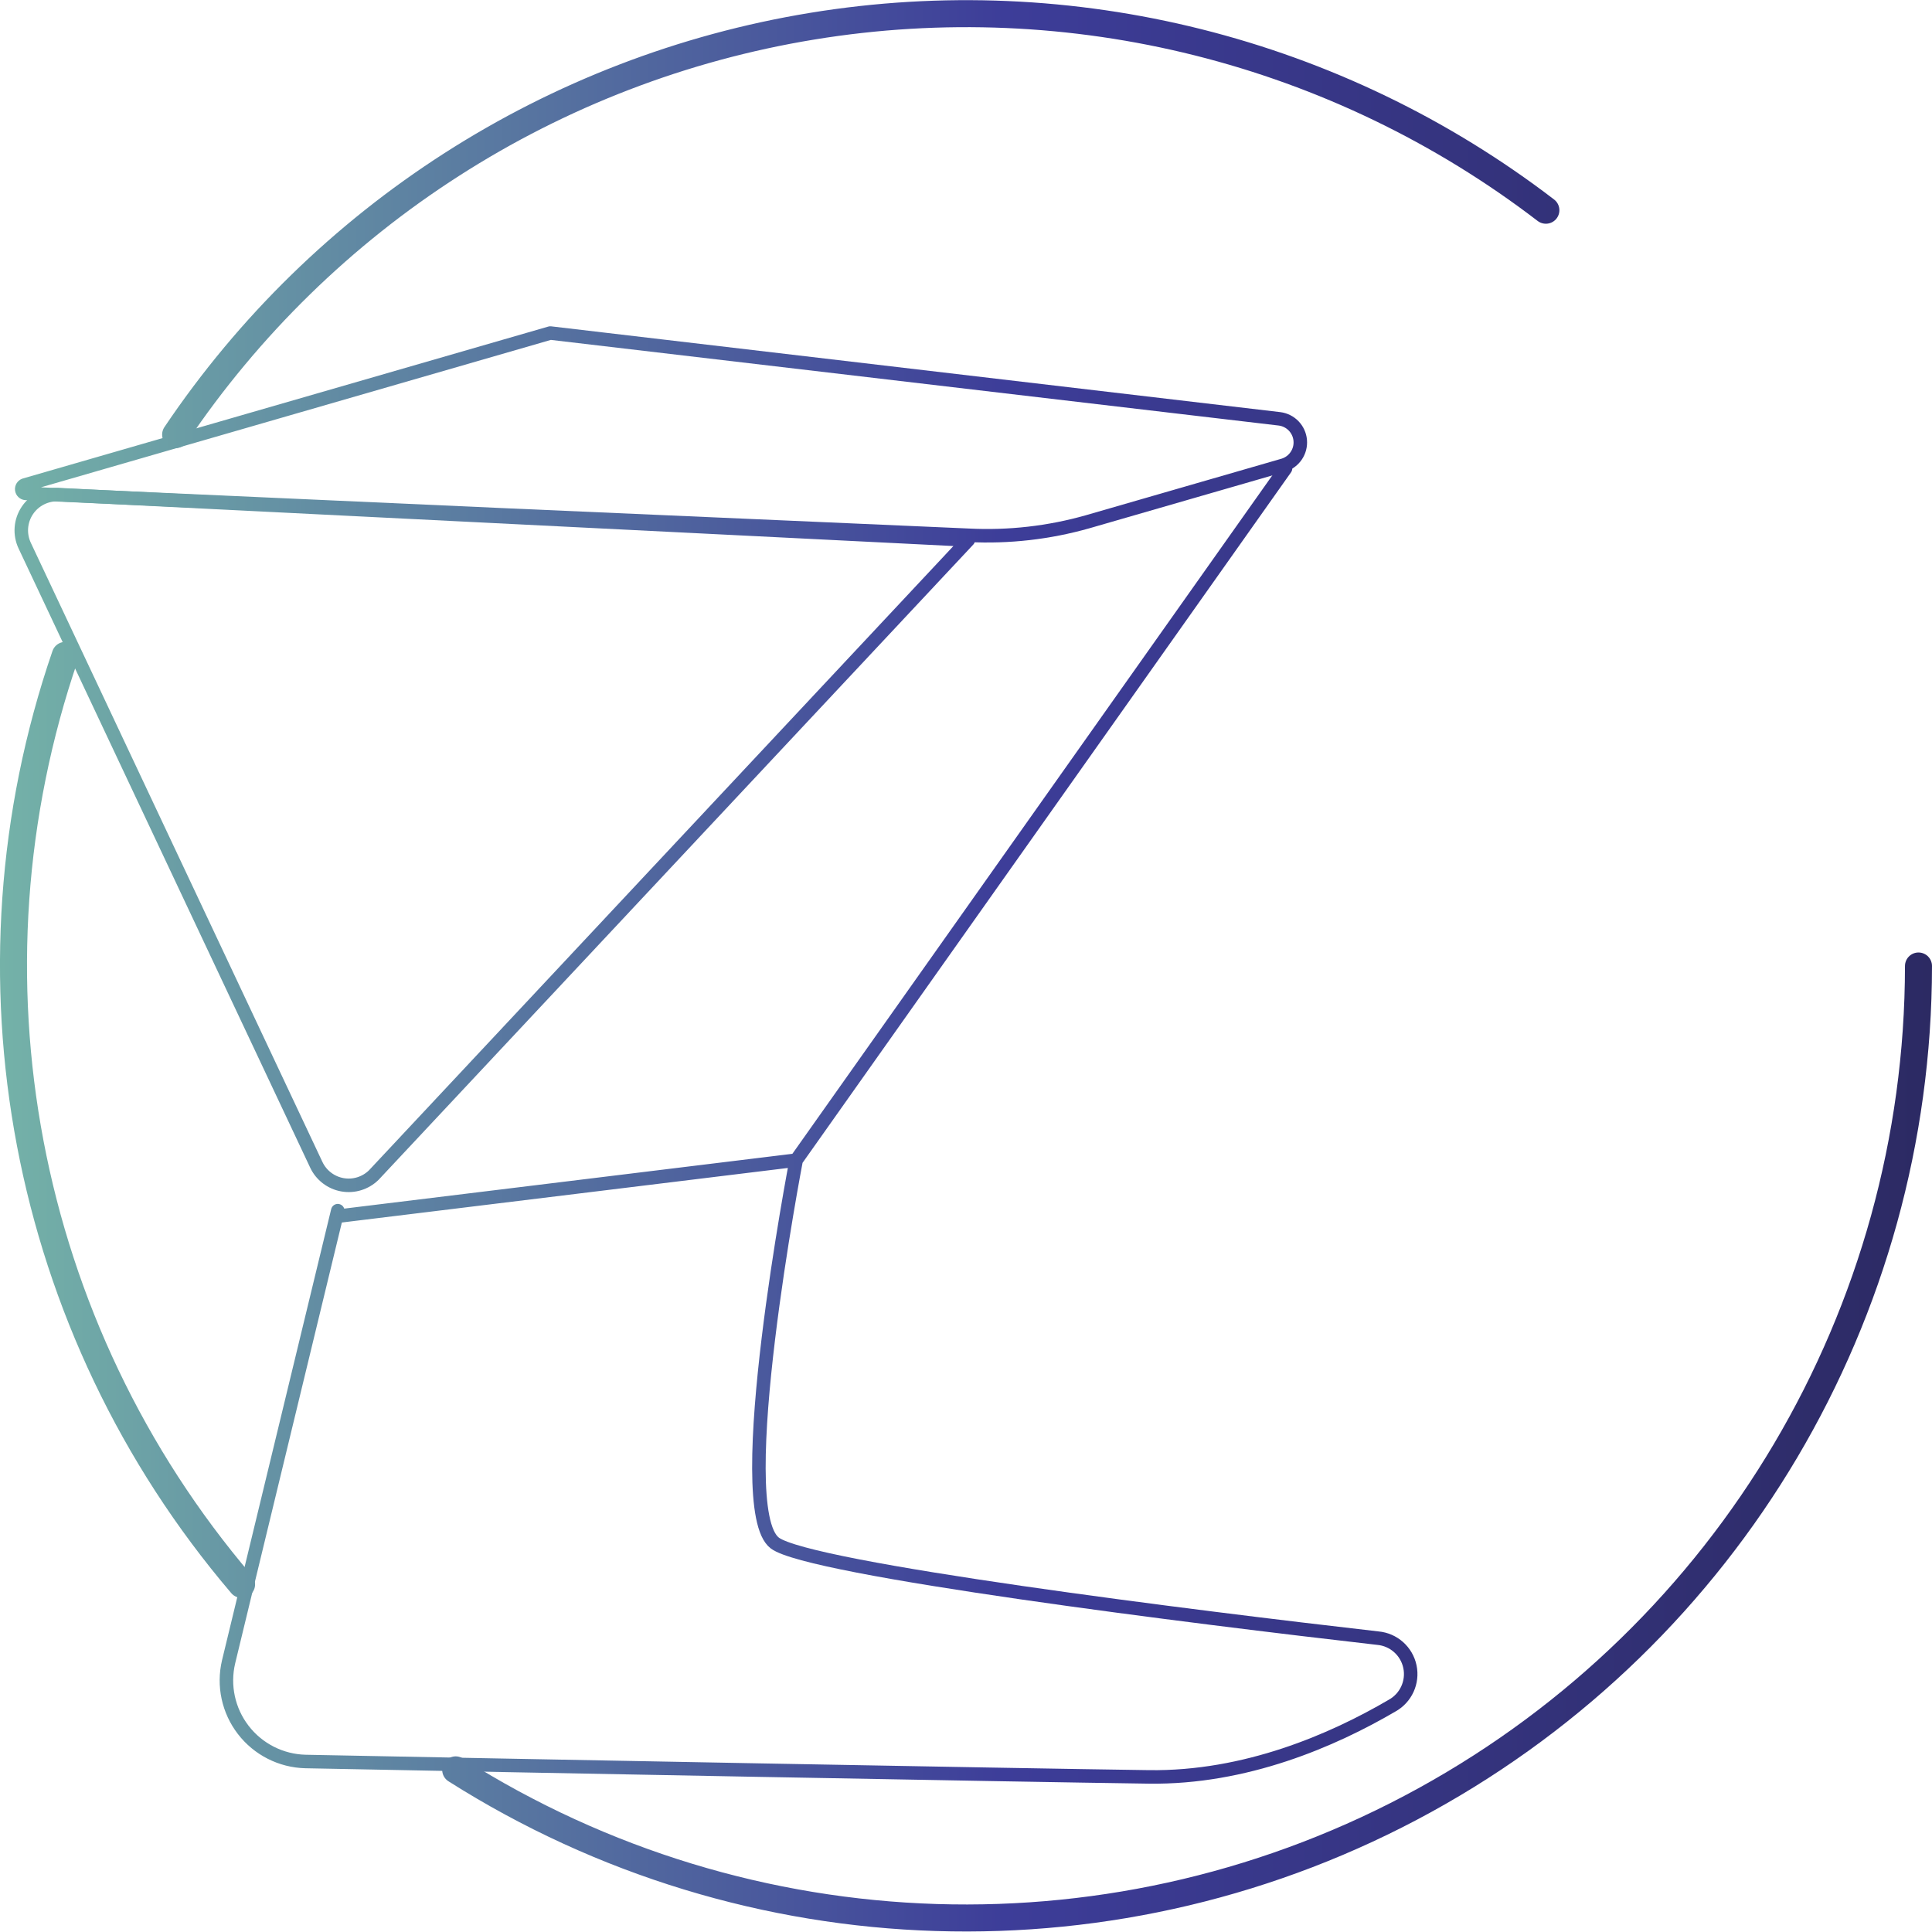
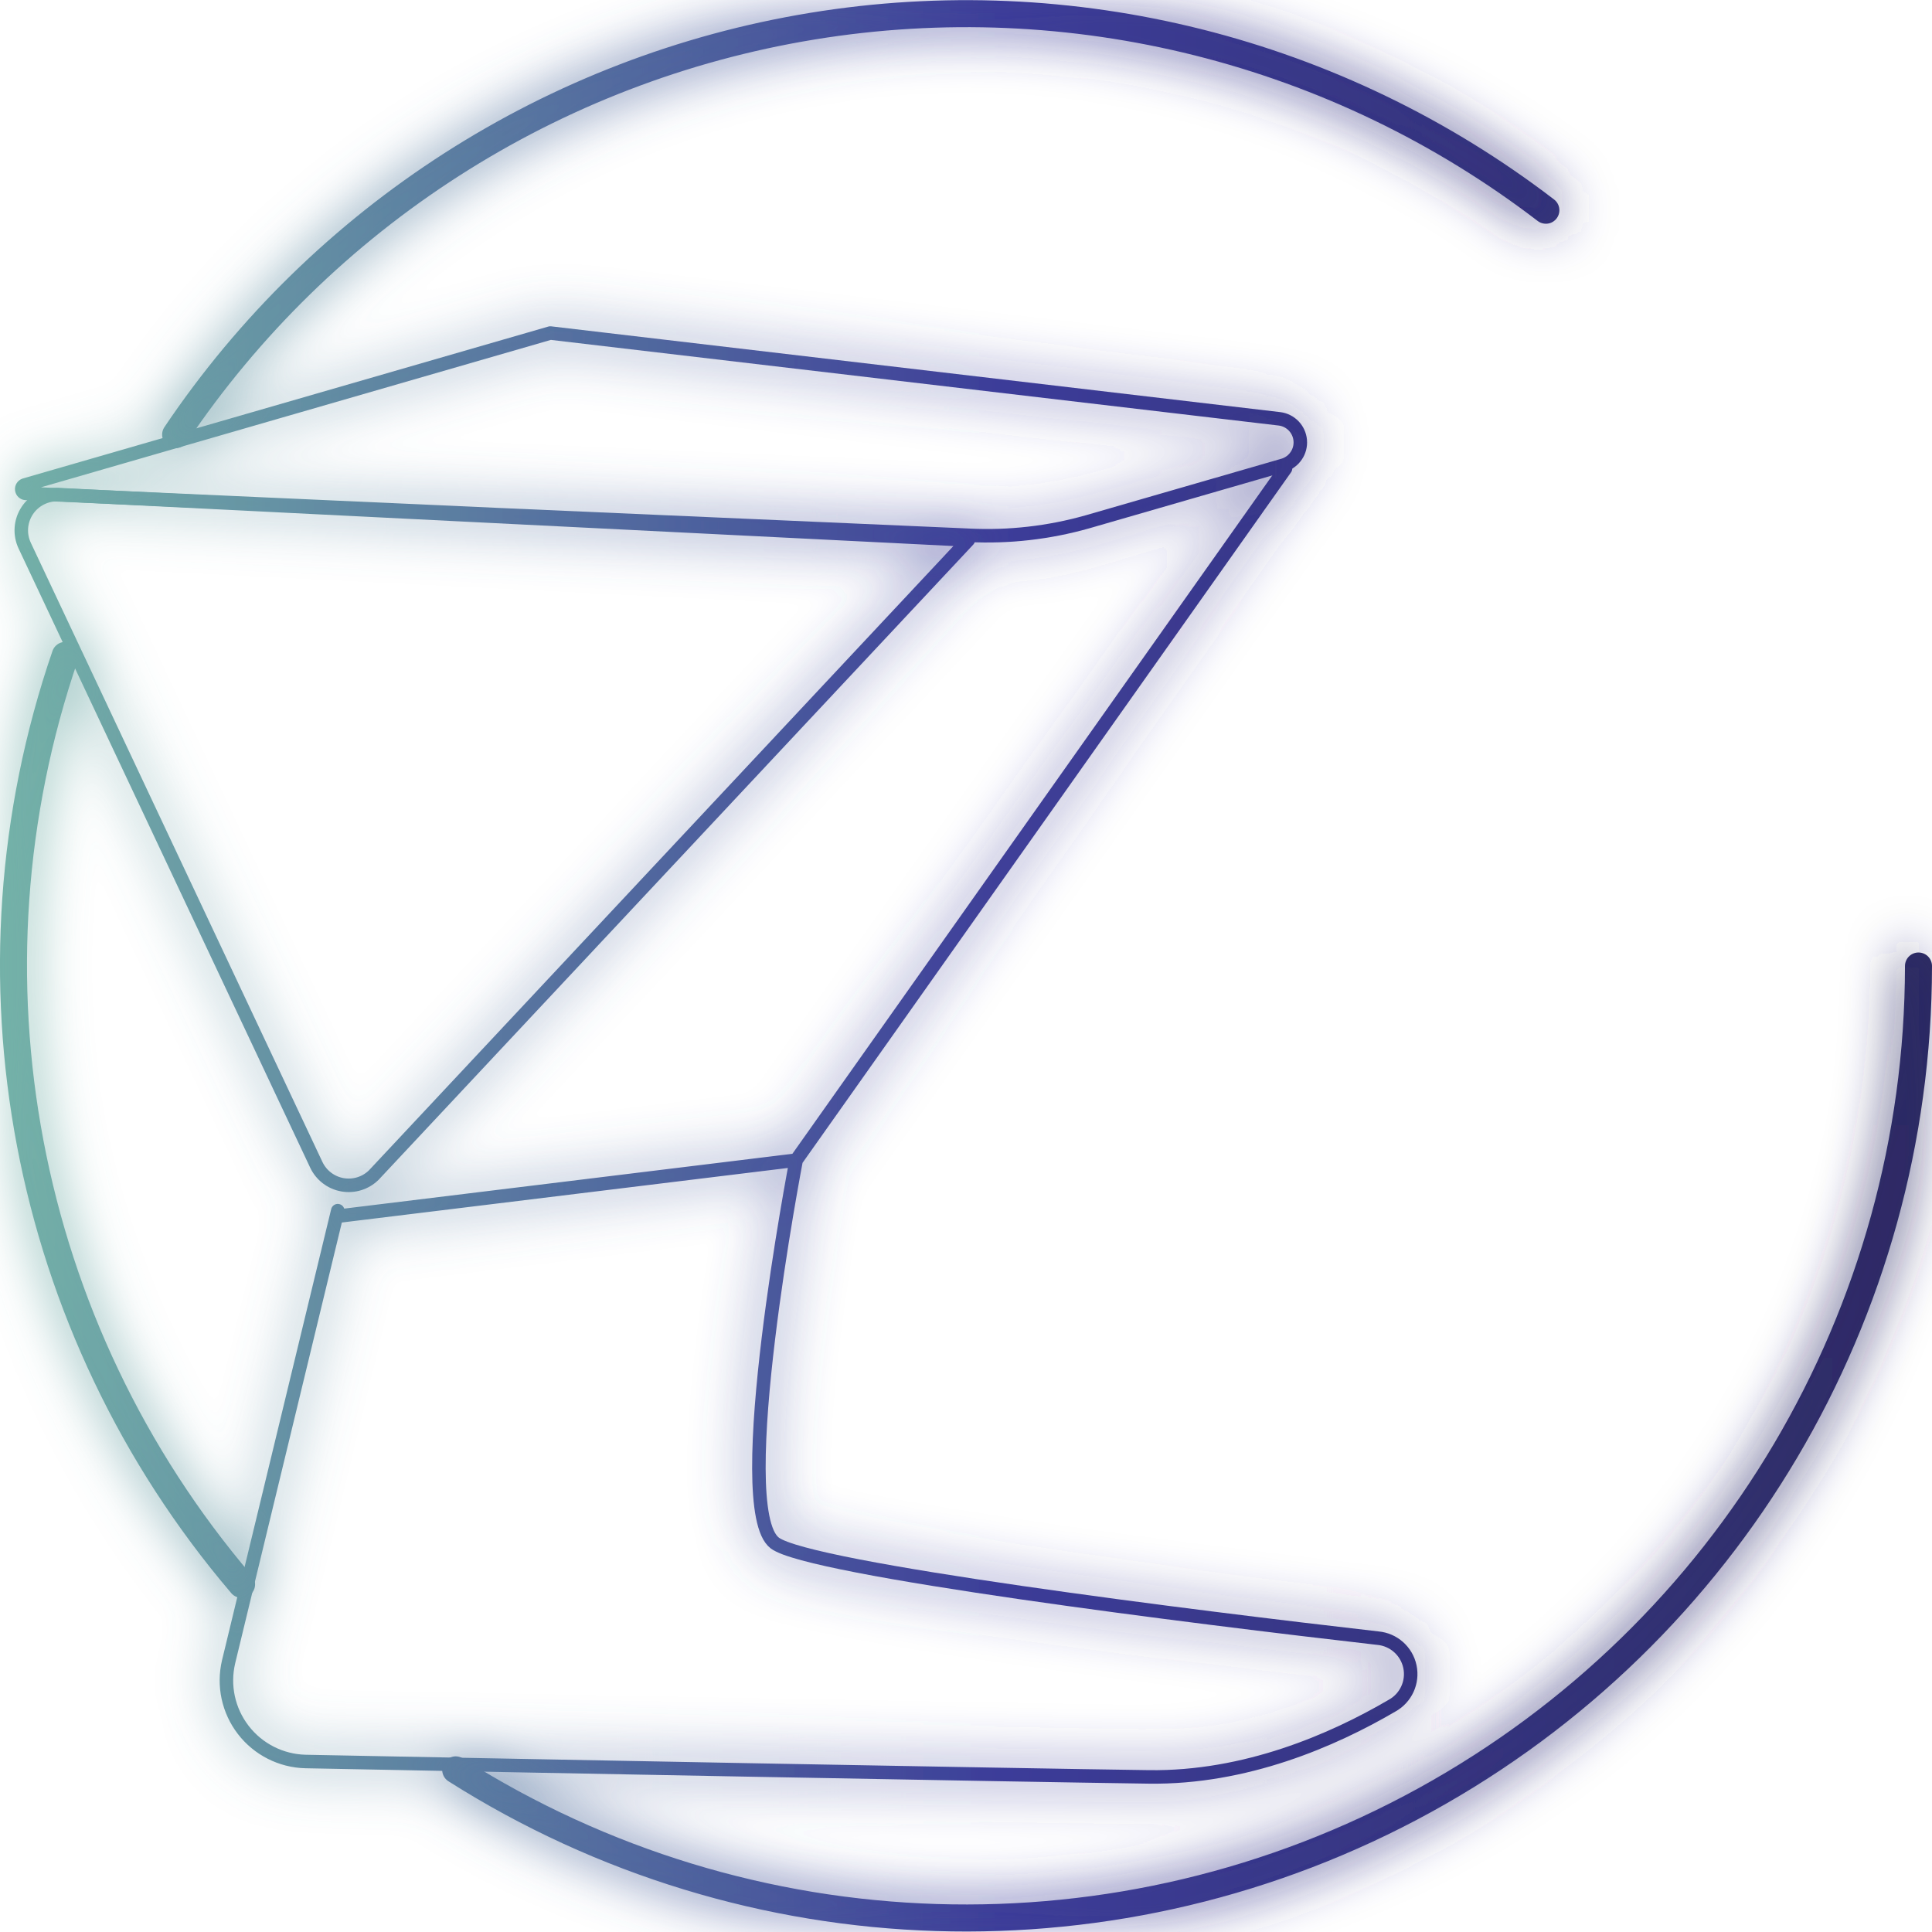
- <svg xmlns="http://www.w3.org/2000/svg" width="143" height="143" viewBox="0 0 143 143">
+ <svg xmlns="http://www.w3.org/2000/svg" xmlns:xlink="http://www.w3.org/1999/xlink" width="143" height="143" viewBox="0 0 143 143">
  <defs>
    <style>
      .cls-1, .cls-2, .cls-3 {
        fill: none;
        stroke-linecap: round;
      }

      .cls-1 {
        stroke-miterlimit: 10;
        stroke-width: 2px;
        stroke: url(#mainPaletteGradient);
      }

      .cls-2, .cls-3 {
        stroke-linejoin: round;
      }

      .cls-2 {
        stroke: url(#mainPaletteGradient);
      }

      .cls-3 {
        stroke: url(#mainPaletteGradient);
      }
    </style>
+     <filter id="gaussianEffect">
+       <feGaussianBlur in="sourceGraphic" stdDeviation="2" />
+     </filter>
    <linearGradient id="mainPaletteGradient" data-name="main palette gradient" y1="71.5" x2="143" y2="71.5" gradientUnits="userSpaceOnUse">
      <stop offset="0" stop-color="#74b2a8">
        <animate attributeName="stop-color" values="#74b2a8; #3d3d99; #2c2a63; #3d3d99; #74b2a8" dur="3s" repeatCount="indefinite" />
      </stop>
      <stop offset="0.52" stop-color="#3d3d99">
        <animate attributeName="stop-color" values="#3d3d99; #2c2a63; #3d3d99; #74b2a8; 3d3d99" dur="3s" repeatCount="indefinite" />
      </stop>
      <stop offset="1" stop-color="#2c2a63">
        <animate attributeName="stop-color" values="#2c2a63; #3d3d99; #74b2a8; #3d3d99; #2c2a63" dur="3s" repeatCount="indefinite" />
      </stop>
    </linearGradient>
  </defs>
  <g id="cartContainer" data-name="Camada 3">
    <path id="circle" class="cls-1" d="M13,32.17A70.53,70.53,0,0,1,114.42,15.56M4.83,48.51a70.62,70.62,0,0,0,13.05,68.76M33.73,131A70.51,70.51,0,0,0,142,71.5" />
    <g id="cart">
      <path id="bottomCart" class="cls-2" d="M95.15,34.67,58.93,85.87Zm-37.8,79.54c-3.38-2.56,1.58-28.34,1.58-28.34L25.16,90,25,89.61,16.92,123a6,6,0,0,0,5.69,7.38c15.82.31,52.22,1,62.42,1.14,7.16.1,13.61-2.7,18-5.27a2.67,2.67,0,0,0-1.05-5C88.51,119.71,59.93,116.15,57.35,114.21ZM1.83,40.39,23.41,86.21a2.65,2.65,0,0,0,4.26.76l44-47L4.34,36.61A2.65,2.65,0,0,0,1.83,40.39Z" />
      <path id="topCart" class="cls-3" d="M95,34.43,80.5,38.62a27.18,27.18,0,0,1-8.79,1L37.47,38.12,1.9,36.52a.32.32,0,0,1-.08-.62L40.73,24.65,94.7,31A1.76,1.76,0,0,1,95,34.43Z" />
    </g>
  </g>
+   <use id="shadow" xlink:href="#cartContainer" filter="url(#gaussianEffect)" />
</svg>
